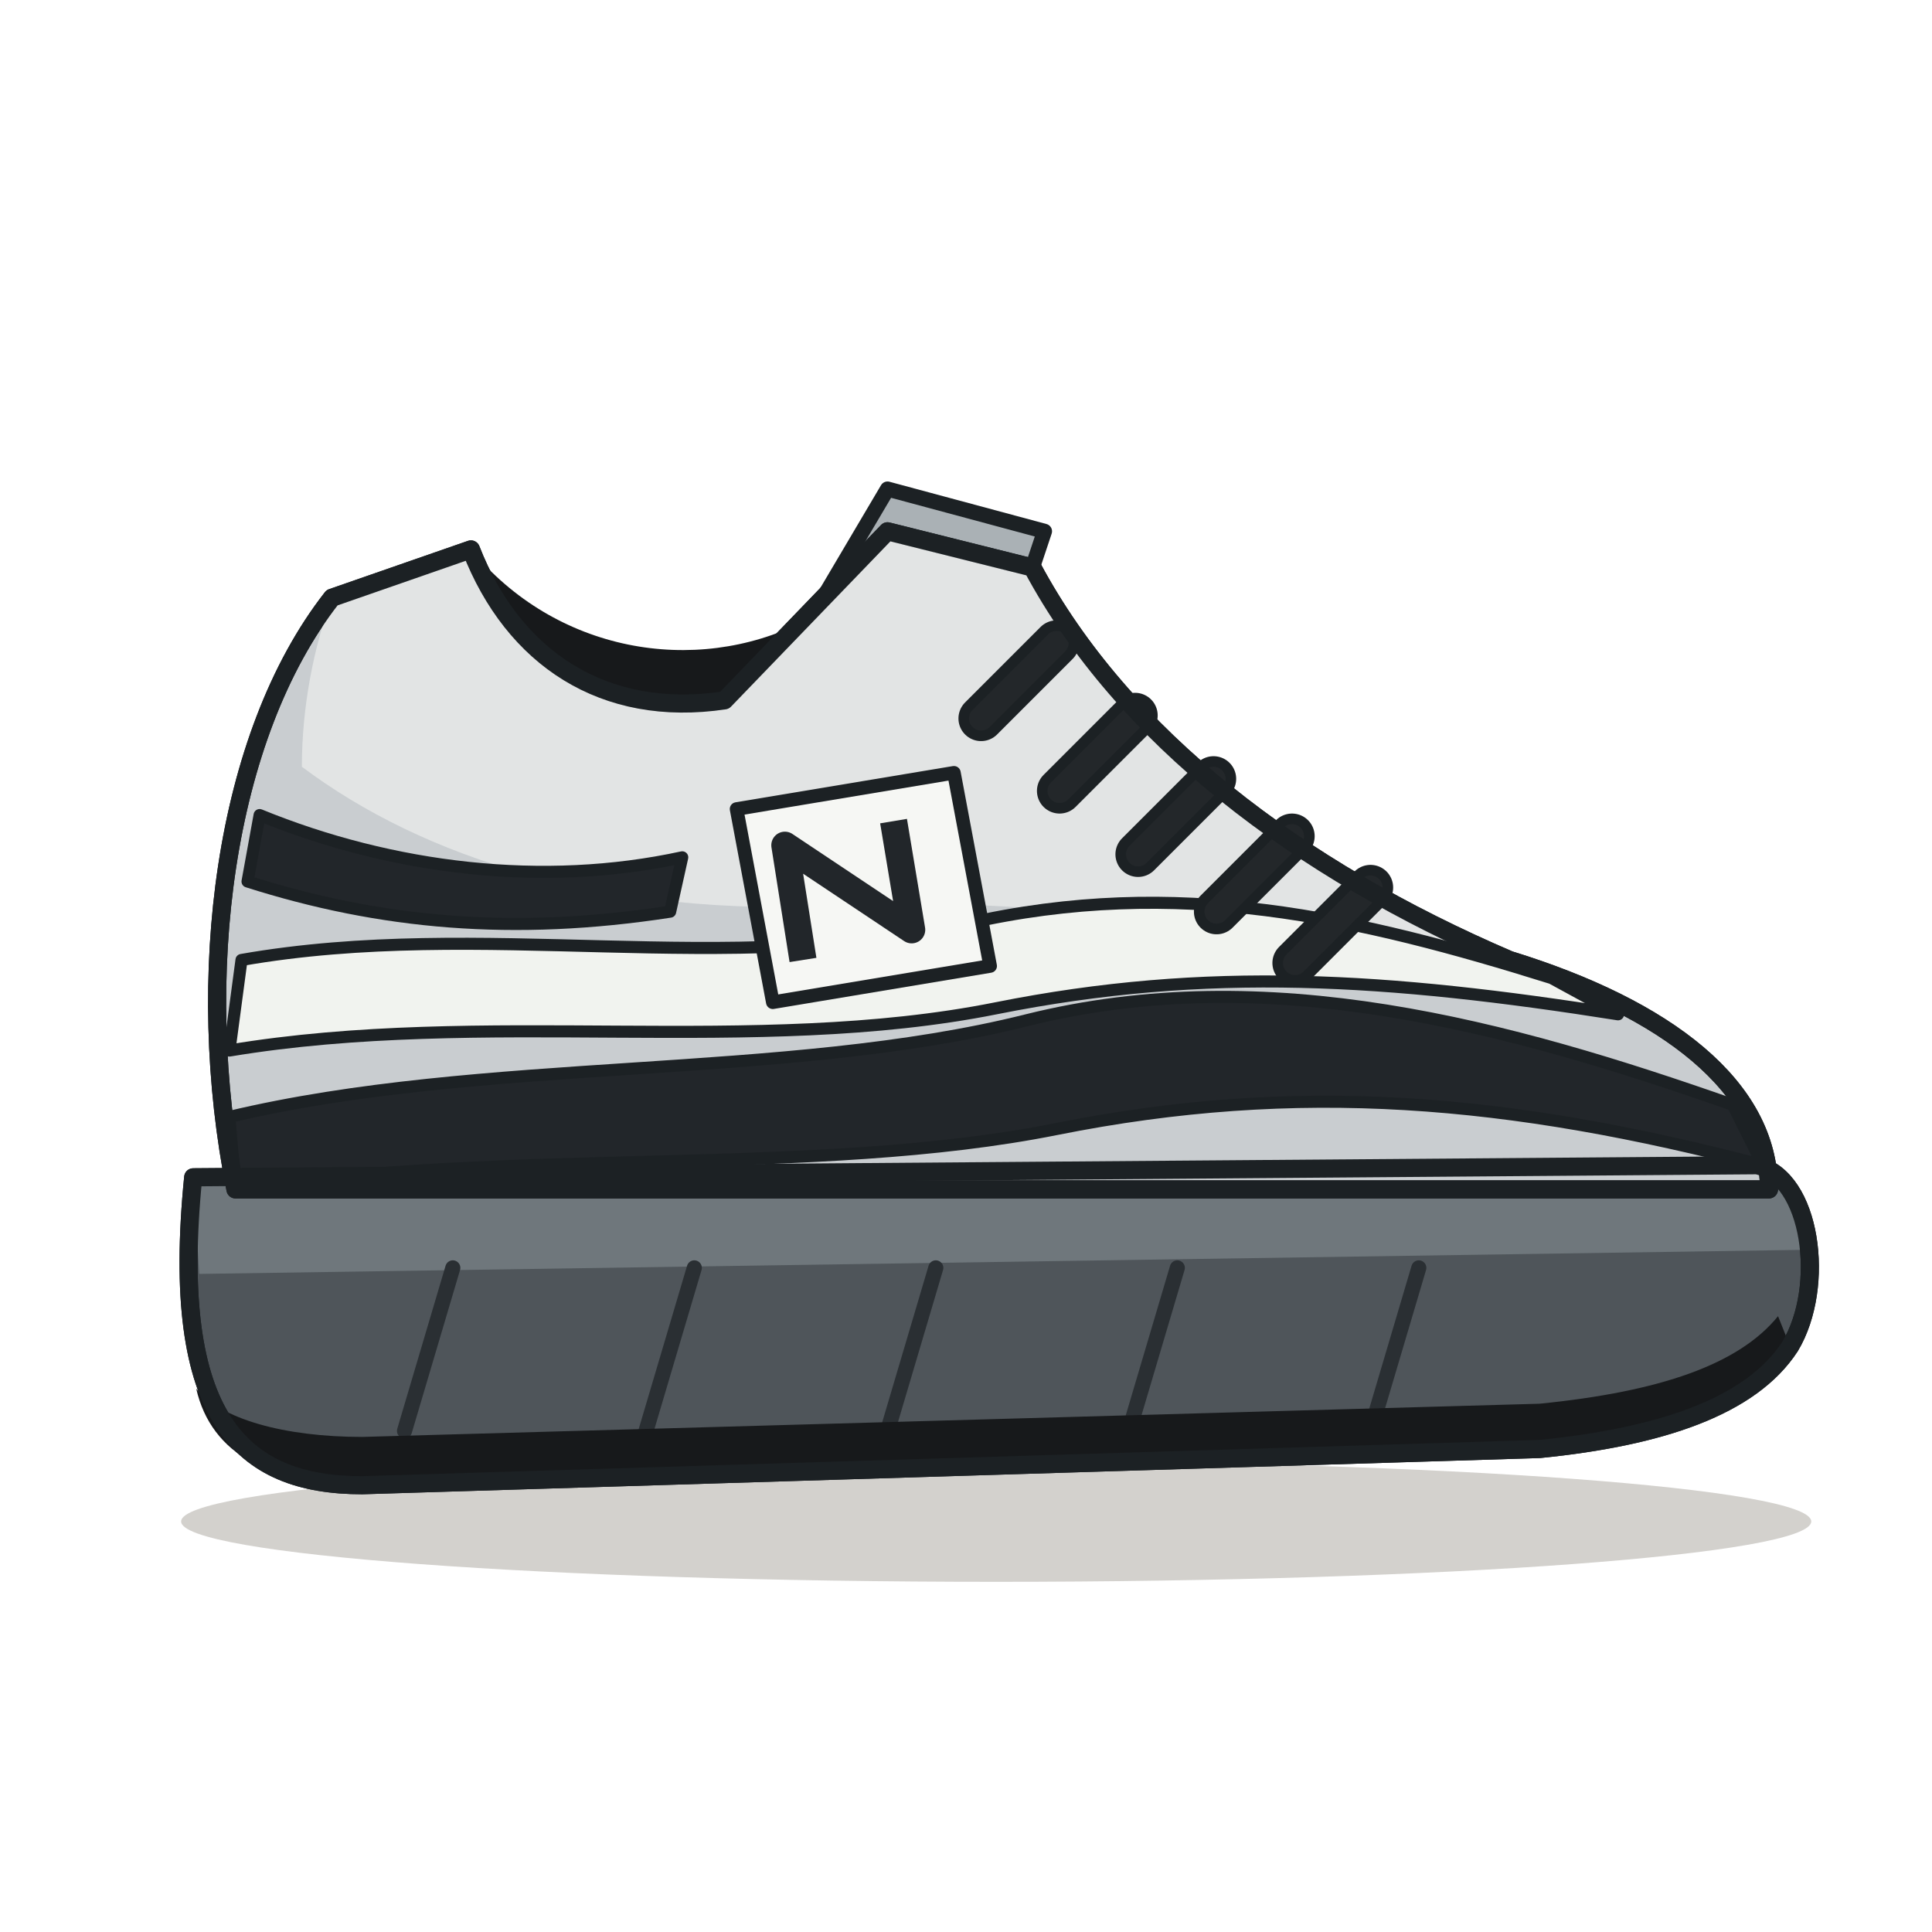
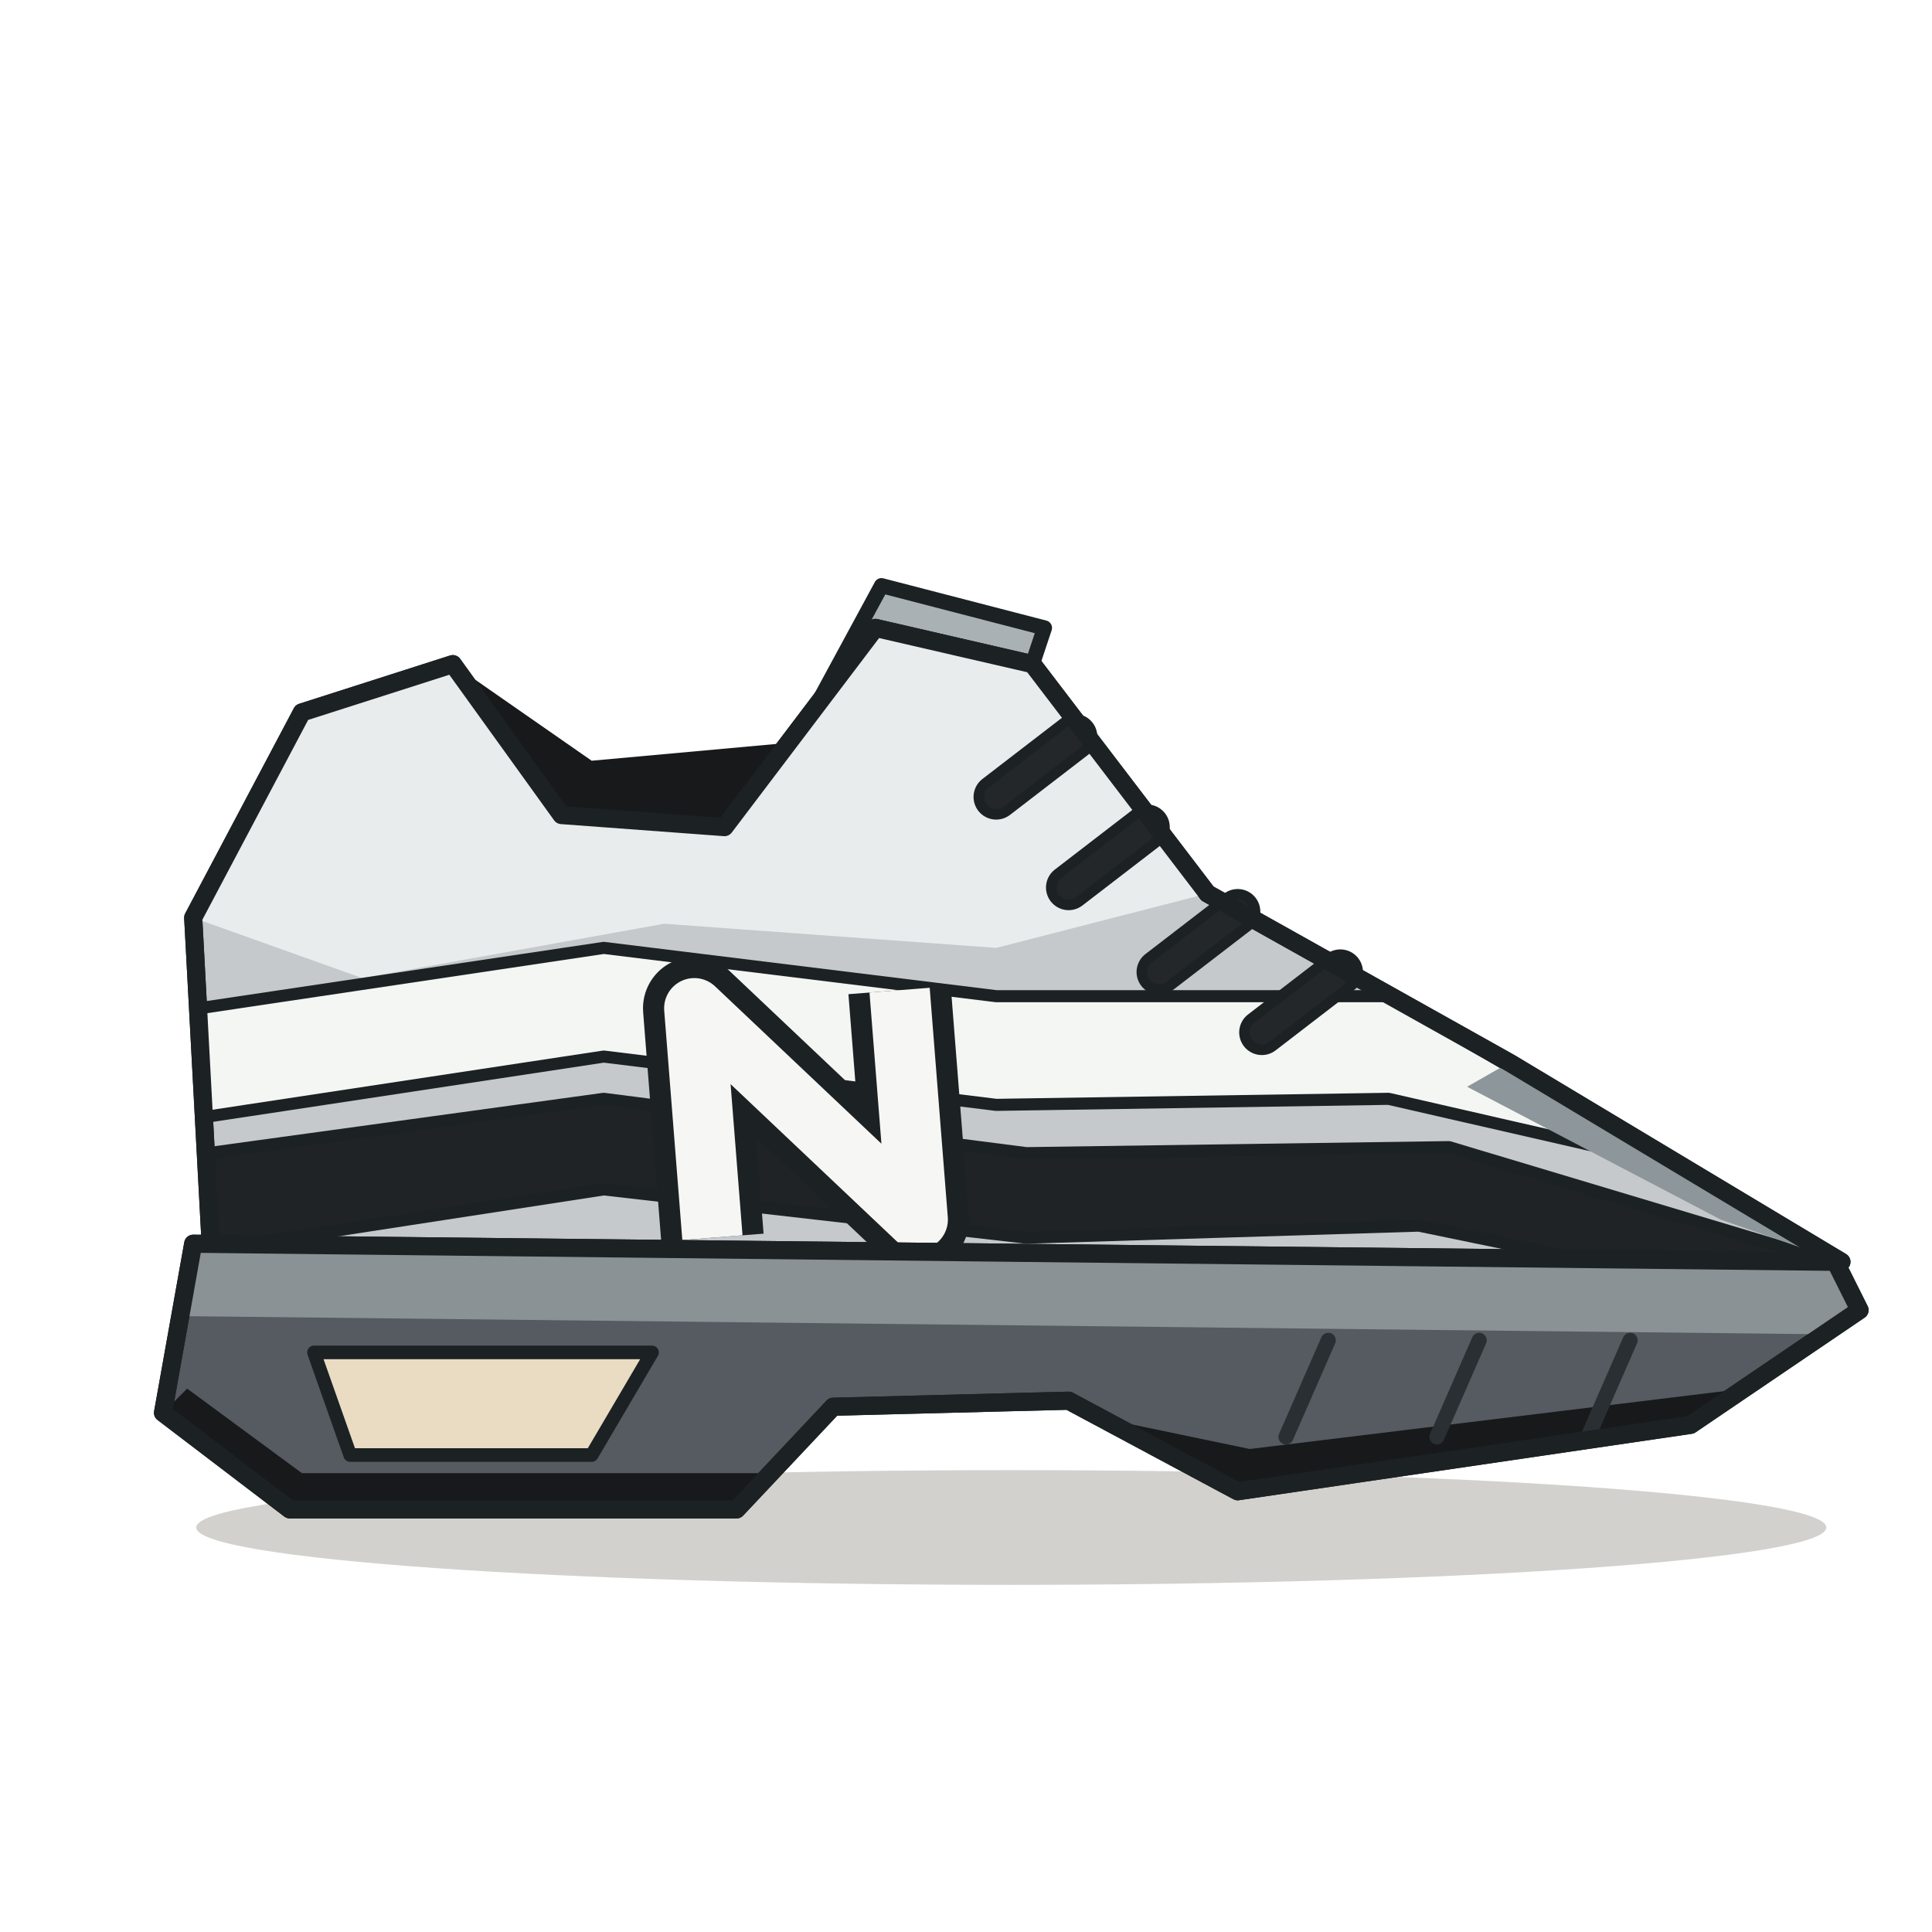
<svg xmlns="http://www.w3.org/2000/svg" width="64" height="64" viewBox="0 0 64 64" fill="none">
-   <path d="M60 50.4C60 51.5 47.91 52.4 33 52.4C18.09 52.4 6 51.5 6 50.4C6 49.3 18.09 48.4 33 48.4C47.91 48.4 60 49.3 60 50.4Z" fill="#3a2e1f" fill-opacity="0.22" />
-   <path d="M6.4 39L58.2 38.6C60 39 60.5 42.6 59.3 44.6C58 46.6 55 47.6 51 48L12 49.2C8 49.2 5.6 47 6.4 39Z" fill="#4f555a" stroke="#1C2124" stroke-width="0.6" stroke-linejoin="round" stroke-linecap="round" />
-   <path d="M6.4 39L58.2 38.6C59.6 39 60 40.4 59.9 41.4L6.6 42.2Z" fill="#737b80" fill-opacity="0.9" />
-   <path d="M15 42L13.4 47.4" fill="none" stroke="#2a2f33" stroke-width="0.5" stroke-linejoin="round" stroke-linecap="round" />
-   <path d="M23 42L21.4 47.4" fill="none" stroke="#2a2f33" stroke-width="0.5" stroke-linejoin="round" stroke-linecap="round" />
-   <path d="M31 42L29.4 47.4" fill="none" stroke="#2a2f33" stroke-width="0.5" stroke-linejoin="round" stroke-linecap="round" />
-   <path d="M39 42L37.4 47.4" fill="none" stroke="#2a2f33" stroke-width="0.5" stroke-linejoin="round" stroke-linecap="round" />
-   <path d="M47 42L45.4 47.4" fill="none" stroke="#2a2f33" stroke-width="0.5" stroke-linejoin="round" stroke-linecap="round" />
-   <path d="M6.5 46C7 48.2 9 49.2 12 49.2L51 48C55 47.6 58 46.6 59.3 44.6L58.9 43.6C57.6 45.2 55 46.1 51 46.5L12 47.6C9.4 47.6 7.3 47 6.5 46Z" fill="#17191b" fill-opacity="1" />
-   <path d="M26.8 20.6L29.4 16.2L34.6 17.6L33.2 21.8Z" fill="#aab1b5" stroke="#1C2124" stroke-width="0.5" stroke-linejoin="round" stroke-linecap="round" />
-   <path d="M7.8 39.4C6.4 32.4 7.4 24.4 11 19.8L15.6 18.2C17 21.8 20 23.8 24 23.2L29.4 17.6L34.2 18.8C37.2 24.4 43 28.8 50 31.8C55.2 33.4 58.6 36 58.6 39.4Z" fill="#c9cdd0" stroke="#1C2124" stroke-width="0.6" stroke-linejoin="round" stroke-linecap="round" />
-   <path d="M15.6 18.2C17 21.8 20 23.8 24 23.2L26.6 20.6C23 22.4 18.4 21.6 15.6 18.2Z" fill="#17191b" fill-opacity="1" />
-   <path d="M10 25.4C14 28.4 20 30.4 28 30C36 29.6 44 31.4 52 32.8L50 31.8C43 28.8 37.2 24.4 34.2 18.8L29.4 17.6L24 23.2C20 23.8 17 21.8 15.6 18.2L11 19.8C10.4 21.4 10 23.4 10 25.4Z" fill="#e4e7e7" fill-opacity="0.9" />
-   <path d="M7.6 37C16 35 26 35.8 34 33.8C42 31.8 50 34 57.4 36.6L58.4 38.6C50 36.4 43 35.8 35 37.4C27 39 17 38 7.8 39.4Z" fill="#22262a" stroke="#1C2124" stroke-width="0.4" stroke-linejoin="round" stroke-linecap="round" />
-   <path d="M8 31.8C16 30.4 24 32.4 32 30.6C39 29 45 30.4 51.4 32.4L53.6 33.6C46 32.4 40 32 33 33.4C25 35 16 33.4 7.6 34.8Z" fill="#f1f3ef" stroke="#1C2124" stroke-width="0.4" stroke-linejoin="round" stroke-linecap="round" />
-   <path d="M8.6 27C13 28.8 18 29.4 22.6 28.4L22.2 30.2C17 31 12.6 30.6 8.2 29.2Z" fill="#22262a" stroke="#1C2124" stroke-width="0.4" stroke-linejoin="round" stroke-linecap="round" />
-   <path d="M24.4 26.8L31.6 25.6L32.8 32L25.6 33.2Z" fill="#f6f7f4" stroke="#1C2124" stroke-width="0.45" stroke-linejoin="round" stroke-linecap="round" />
-   <path d="M26.6 31.8L26 28L30.2 30.8L29.6 27.2" fill="none" stroke="#22262a" stroke-width="0.9" stroke-linejoin="round" stroke-linecap="butt" />
-   <path d="M35 21.3L32.5 23.8" fill="none" stroke="#1C2124" stroke-width="1.5" stroke-linejoin="round" stroke-linecap="round" />
-   <path d="M35 21.3L32.5 23.8" fill="none" stroke="#23272a" stroke-width="0.8" stroke-linejoin="round" stroke-linecap="round" />
-   <path d="M37.6 23.7L35.1 26.2" fill="none" stroke="#1C2124" stroke-width="1.5" stroke-linejoin="round" stroke-linecap="round" />
-   <path d="M37.6 23.7L35.1 26.2" fill="none" stroke="#23272a" stroke-width="0.8" stroke-linejoin="round" stroke-linecap="round" />
-   <path d="M40.2 25.8L37.7 28.3" fill="none" stroke="#1C2124" stroke-width="1.5" stroke-linejoin="round" stroke-linecap="round" />
-   <path d="M40.2 25.8L37.7 28.3" fill="none" stroke="#23272a" stroke-width="0.8" stroke-linejoin="round" stroke-linecap="round" />
-   <path d="M42.8 27.7L40.3 30.2" fill="none" stroke="#1C2124" stroke-width="1.5" stroke-linejoin="round" stroke-linecap="round" />
-   <path d="M42.8 27.7L40.3 30.2" fill="none" stroke="#23272a" stroke-width="0.8" stroke-linejoin="round" stroke-linecap="round" />
-   <path d="M45.4 29.4L42.9 31.9" fill="none" stroke="#1C2124" stroke-width="1.5" stroke-linejoin="round" stroke-linecap="round" />
-   <path d="M45.4 29.4L42.9 31.9" fill="none" stroke="#23272a" stroke-width="0.8" stroke-linejoin="round" stroke-linecap="round" />
-   <path d="M7.8 39.4C6.4 32.4 7.4 24.4 11 19.8L15.6 18.2C17 21.8 20 23.8 24 23.2L29.4 17.6L34.2 18.8C37.2 24.4 43 28.8 50 31.8C55.2 33.4 58.6 36 58.6 39.4Z" fill="none" stroke="#1C2124" stroke-width="0.6" stroke-linejoin="round" stroke-linecap="round" />
-   <path d="M6.4 39L58.2 38.6C60 39 60.5 42.6 59.3 44.6C58 46.6 55 47.6 51 48L12 49.2C8 49.2 5.6 47 6.4 39Z" fill="none" stroke="#1C2124" stroke-width="0.6" stroke-linejoin="round" stroke-linecap="round" />
+   <path d="M60.5 50.6C60.5 51.65 48.41 52.5 33.5 52.5C18.59 52.5 6.5 51.65 6.5 50.6C6.5 49.55 18.59 48.7 33.5 48.7C48.41 48.7 60.5 49.55 60.5 50.6Z" fill="#3a2e1f" fill-opacity="0.22" />
+   <path d="M26.6 24.2L29.2 19.4L34.6 20.8L33.2 25Z" fill="#aab1b5" stroke="#1C2124" stroke-width="0.5" stroke-linejoin="round" stroke-linecap="round" />
+   <path d="M7 41.6L6.4 30.4L10 23.6L15 22L18.6 27L24 27.4L29 20.8L34.2 22L40 29.6L50 35.2L61 41.8L59.6 43.2Z" fill="#c5c9cc" stroke="#1C2124" stroke-width="0.6" stroke-linejoin="round" stroke-linecap="round" />
+   <path d="M15 22L18.6 27L24 27.4L26.2 24.6L19.6 25.2Z" fill="#17191b" />
+   <path d="M6.4 30.4L10 23.6L15 22L18.6 27L24 27.4L29 20.8L34.2 22L40 29.6L33 31.4L22 30.6L12 32.4Z" fill="#e9ecec" />
+   <path d="M6.6 33.4L20 31.4L33 33L46 33L55.6 38.6L46 36.4L33 36.6L20 35L6.8 37Z" fill="#f4f6f4" stroke="#1C2124" stroke-width="0.4" stroke-linejoin="round" stroke-linecap="round" />
+   <path d="M6.9 38.2L20 36.4L34 38.2L48 38L60 41.6L59.6 43.2L47 40.6L34 41L20 39.4L7 41.4Z" fill="#1f2326" stroke="#1C2124" stroke-width="0.4" stroke-linejoin="round" stroke-linecap="round" />
+   <path d="M50 35.2L61 41.8L57 40.4L48.6 36Z" fill="#8d969a" />
+   <path d="M23.6 41L23 33.4L30.4 40.4L29.8 32.8" fill="none" stroke="#1C2124" stroke-width="3.4" stroke-linejoin="round" stroke-linecap="butt" />
+   <path d="M23.6 41L23 33.4L30.4 40.4L29.8 32.8" fill="none" stroke="#f6f7f4" stroke-width="2" stroke-linejoin="round" stroke-linecap="butt" />
+   <path d="M35.6 24.4L33 26.4" fill="none" stroke="#1C2124" stroke-width="1.5" stroke-linejoin="round" stroke-linecap="round" />
+   <path d="M35.6 24.4L33 26.4" fill="none" stroke="#23272a" stroke-width="0.8" stroke-linejoin="round" stroke-linecap="round" />
+   <path d="M38 27.4L35.4 29.4" fill="none" stroke="#1C2124" stroke-width="1.5" stroke-linejoin="round" stroke-linecap="round" />
+   <path d="M38 27.4L35.4 29.4" fill="none" stroke="#23272a" stroke-width="0.8" stroke-linejoin="round" stroke-linecap="round" />
+   <path d="M41 30.2L38.4 32.2" fill="none" stroke="#1C2124" stroke-width="1.5" stroke-linejoin="round" stroke-linecap="round" />
+   <path d="M41 30.2L38.4 32.2" fill="none" stroke="#23272a" stroke-width="0.8" stroke-linejoin="round" stroke-linecap="round" />
+   <path d="M44.4 32.2L41.8 34.2" fill="none" stroke="#1C2124" stroke-width="1.5" stroke-linejoin="round" stroke-linecap="round" />
+   <path d="M44.4 32.2L41.8 34.2" fill="none" stroke="#23272a" stroke-width="0.8" stroke-linejoin="round" stroke-linecap="round" />
+   <path d="M7 41.6L6.4 30.4L10 23.6L15 22L18.6 27L24 27.4L29 20.8L34.2 22L40 29.6L50 35.2L61 41.8L59.6 43.2Z" fill="none" stroke="#1C2124" stroke-width="0.6" stroke-linejoin="round" stroke-linecap="round" />
+   <path d="M6.4 41.2L60.8 41.8L61.6 43.4L56 47.2L41 49.4L35.4 46.4L27.6 46.6L24.4 50L9.6 50L5.4 46.8Z" fill="#555b60" stroke="#1C2124" stroke-width="0.6" stroke-linejoin="round" stroke-linecap="round" />
+   <path d="M6.4 41.2L60.8 41.8L61.6 43.4L60.4 44.2L6.2 43.6Z" fill="#8a9296" />
+   <path d="M10.4 44.8L21.6 44.8L19.6 48.2L11.6 48.2Z" fill="#E9DCC3" stroke="#1C2124" stroke-width="0.45" stroke-linejoin="round" stroke-linecap="round" />
+   <path d="M5.4 46.8L9.6 50L24.4 50L25.6 48.8L10 48.8L6.2 46Z" fill="#17191b" />
+   <path d="M36.6 47L41 49.4L56 47.2L57.8 46L41.4 48Z" fill="#17191b" />
+   <path d="M44 44.4L42.6 47.6" fill="none" stroke="#2a2f33" stroke-width="0.5" stroke-linejoin="round" stroke-linecap="round" />
+   <path d="M49 44.4L47.6 47.6" fill="none" stroke="#2a2f33" stroke-width="0.5" stroke-linejoin="round" stroke-linecap="round" />
+   <path d="M54 44.4L52.6 47.6" fill="none" stroke="#2a2f33" stroke-width="0.5" stroke-linejoin="round" stroke-linecap="round" />
+   <path d="M6.4 41.2L60.8 41.8L61.6 43.4L56 47.2L41 49.4L35.4 46.4L27.6 46.6L24.4 50L9.6 50L5.4 46.8Z" fill="none" stroke="#1C2124" stroke-width="0.6" stroke-linejoin="round" stroke-linecap="round" />
</svg>
